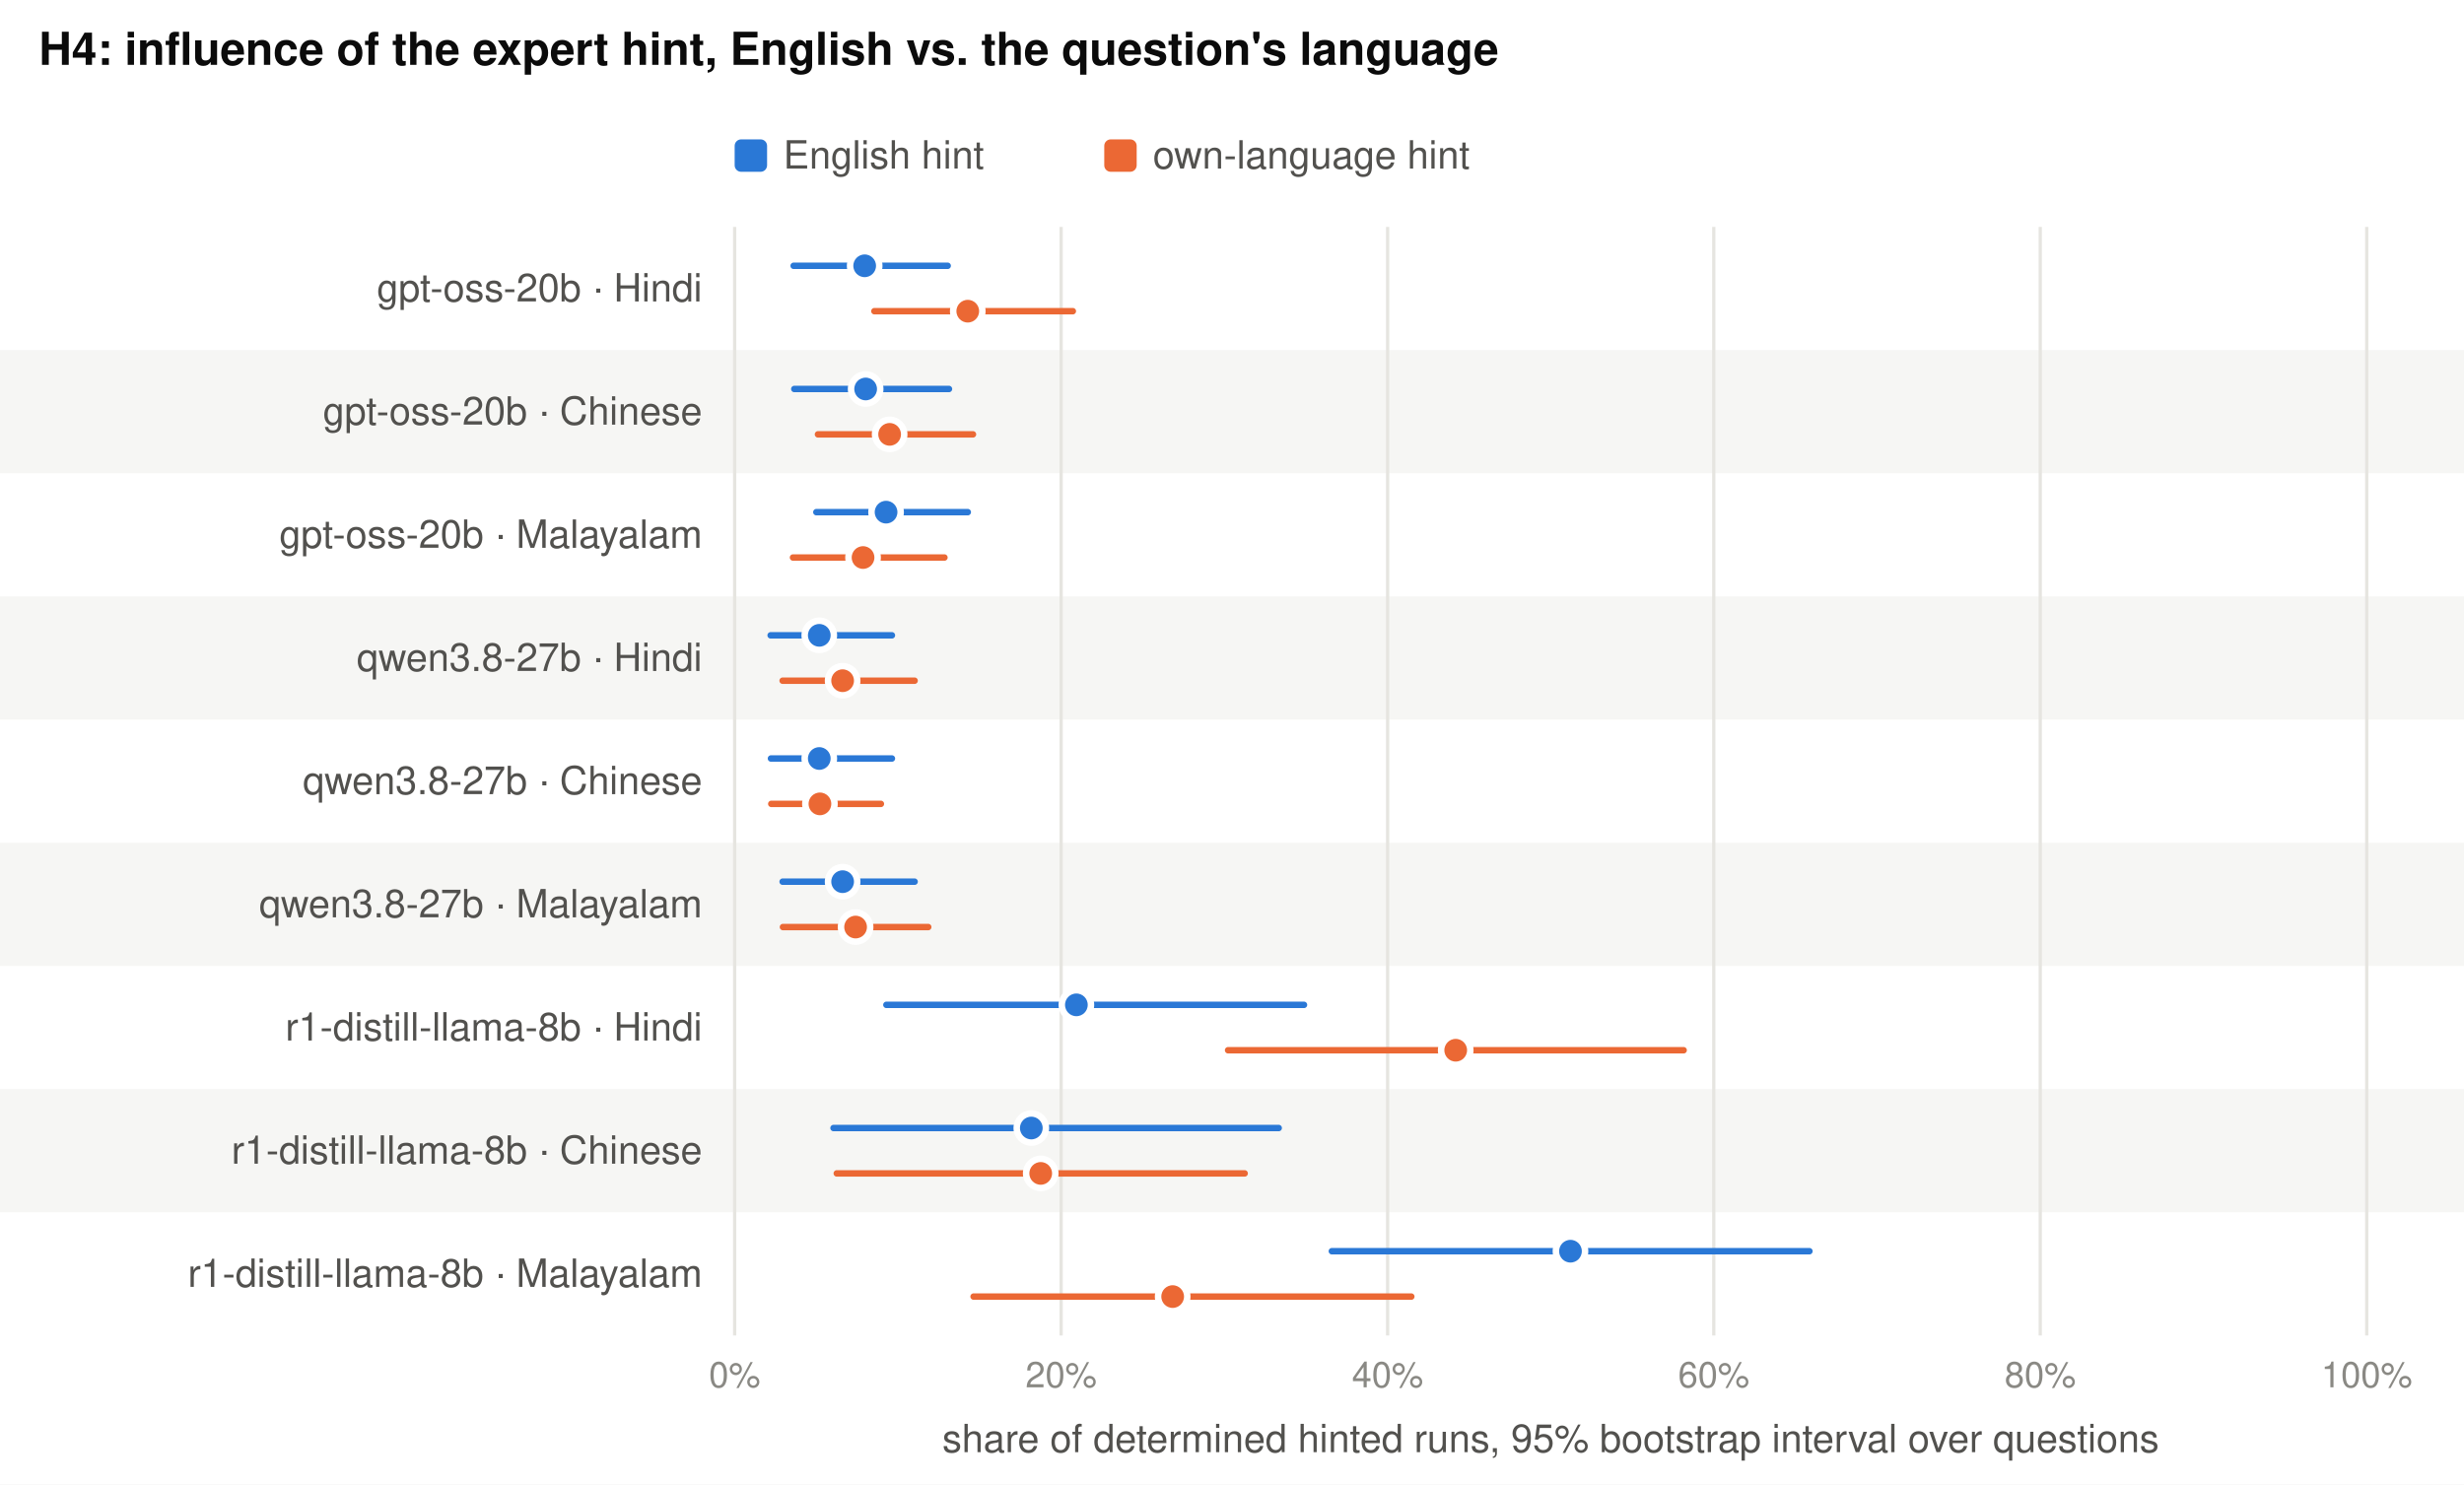
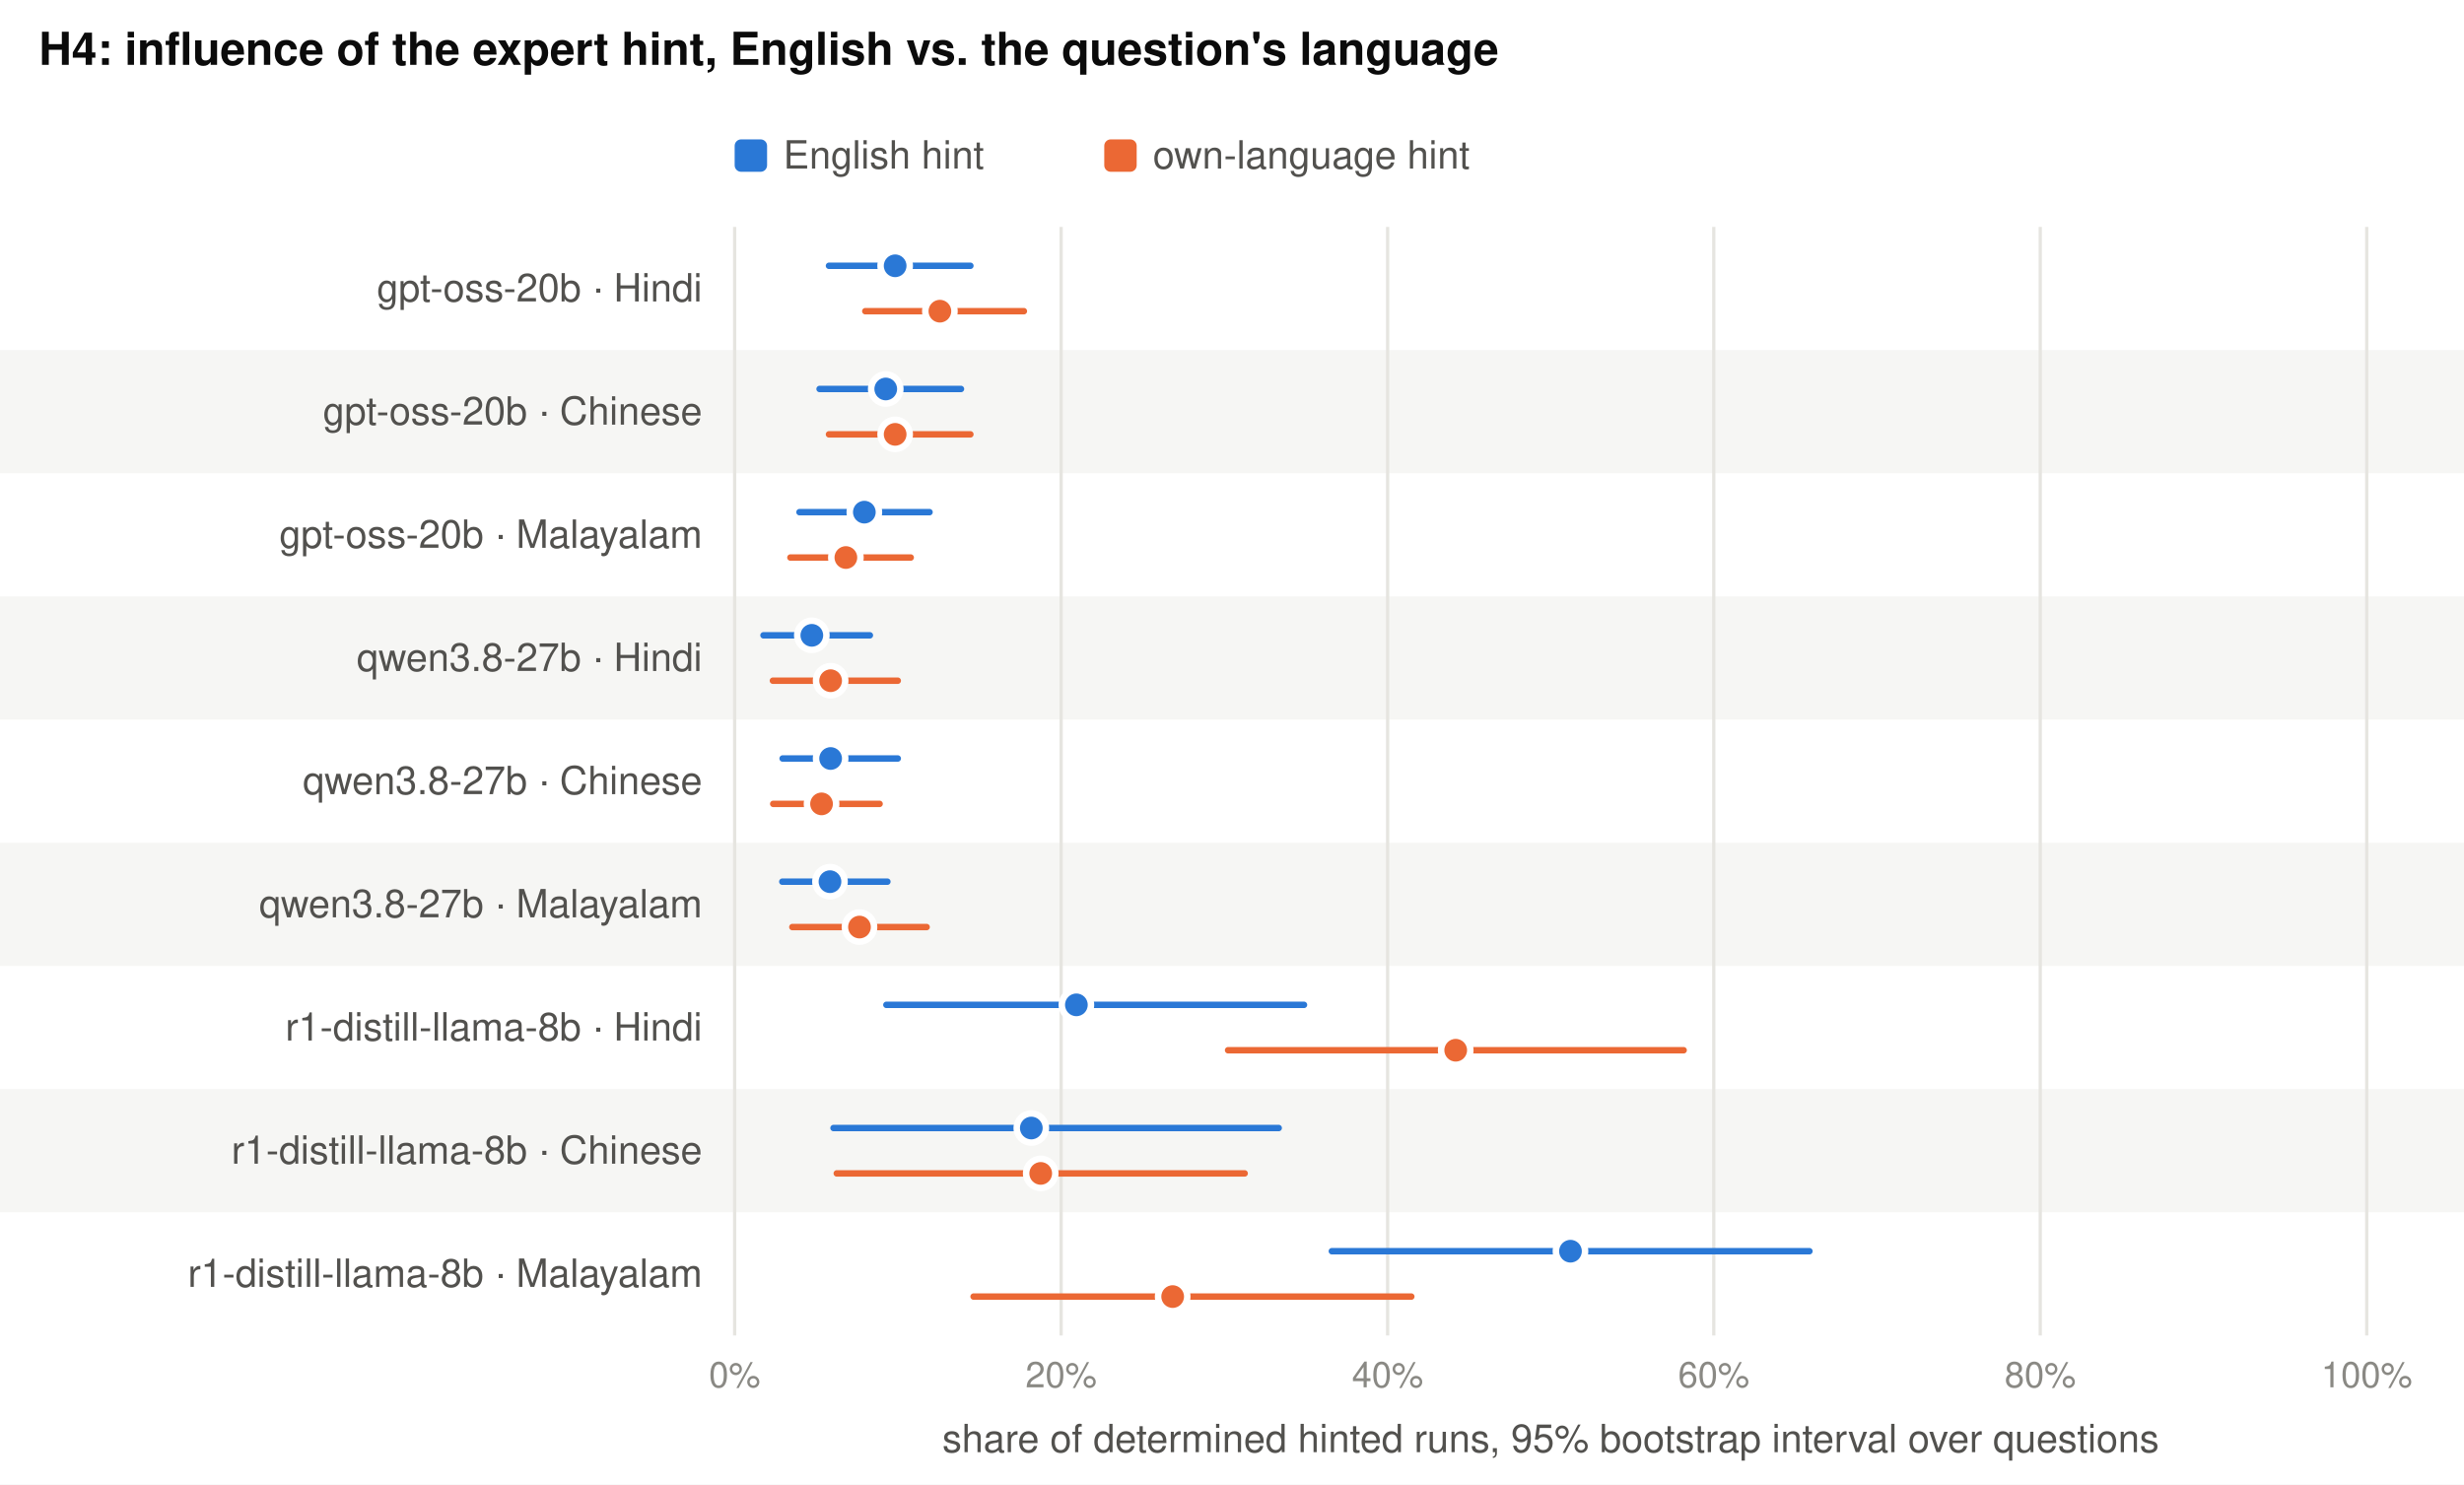
<svg xmlns="http://www.w3.org/2000/svg" width="760" height="458" viewBox="0 0 760 458" role="img">
  <rect width="100%" height="100%" fill="#ffffff" />
  <text x="12.0" y="20.0" font-size="14" fill="#0b0b0b" text-anchor="start" font-weight="bold" font-family="Helvetica, Arial, sans-serif">H4: influence of the expert hint, English vs. the question's language</text>
  <rect x="226.6" y="43" width="10" height="10" rx="2" fill="#2a78d6" />
  <text x="241.6" y="52.0" font-size="12" fill="#52514e" text-anchor="start" font-weight="normal" font-family="Helvetica, Arial, sans-serif">English hint</text>
  <rect x="340.6" y="43" width="10" height="10" rx="2" fill="#eb6834" />
  <text x="355.6" y="52.0" font-size="12" fill="#52514e" text-anchor="start" font-weight="normal" font-family="Helvetica, Arial, sans-serif">own-language hint</text>
  <rect x="0" y="108" width="760" height="38" fill="#f6f6f4" />
  <rect x="0" y="184" width="760" height="38" fill="#f6f6f4" />
  <rect x="0" y="260" width="760" height="38" fill="#f6f6f4" />
  <rect x="0" y="336" width="760" height="38" fill="#f6f6f4" />
  <line x1="226.6" y1="70" x2="226.6" y2="412" stroke="#e6e5e0" stroke-width="1" />
  <text x="226.6" y="428.0" font-size="11" fill="#8a8984" text-anchor="middle" font-weight="normal" font-family="Helvetica, Arial, sans-serif">0%</text>
  <line x1="327.3" y1="70" x2="327.3" y2="412" stroke="#e6e5e0" stroke-width="1" />
  <text x="327.3" y="428.0" font-size="11" fill="#8a8984" text-anchor="middle" font-weight="normal" font-family="Helvetica, Arial, sans-serif">20%</text>
  <line x1="428.0" y1="70" x2="428.0" y2="412" stroke="#e6e5e0" stroke-width="1" />
  <text x="428.0" y="428.0" font-size="11" fill="#8a8984" text-anchor="middle" font-weight="normal" font-family="Helvetica, Arial, sans-serif">40%</text>
  <line x1="528.6" y1="70" x2="528.6" y2="412" stroke="#e6e5e0" stroke-width="1" />
  <text x="528.6" y="428.0" font-size="11" fill="#8a8984" text-anchor="middle" font-weight="normal" font-family="Helvetica, Arial, sans-serif">60%</text>
  <line x1="629.3" y1="70" x2="629.3" y2="412" stroke="#e6e5e0" stroke-width="1" />
  <text x="629.3" y="428.0" font-size="11" fill="#8a8984" text-anchor="middle" font-weight="normal" font-family="Helvetica, Arial, sans-serif">80%</text>
  <line x1="730.0" y1="70" x2="730.0" y2="412" stroke="#e6e5e0" stroke-width="1" />
  <text x="730.0" y="428.0" font-size="11" fill="#8a8984" text-anchor="middle" font-weight="normal" font-family="Helvetica, Arial, sans-serif">100%</text>
  <text x="478.3" y="448.0" font-size="12" fill="#52514e" text-anchor="middle" font-weight="normal" font-family="Helvetica, Arial, sans-serif">share of determined hinted runs, 95% bootstrap interval over questions</text>
  <text x="216.6" y="93.0" font-size="12" fill="#52514e" text-anchor="end" font-weight="normal" font-family="Helvetica, Arial, sans-serif">gpt-oss-20b · Hindi</text>
-   <line x1="244.8" y1="82.0" x2="292.3" y2="82.0" stroke="#2a78d6" stroke-width="2" stroke-linecap="round" />
-   <circle cx="266.7" cy="82.0" r="4.5" fill="#2a78d6" stroke="#ffffff" stroke-width="2" />
-   <line x1="269.7" y1="96.0" x2="330.9" y2="96.0" stroke="#eb6834" stroke-width="2" stroke-linecap="round" />
-   <circle cx="298.5" cy="96.0" r="4.5" fill="#eb6834" stroke="#ffffff" stroke-width="2" />
+   <line x1="255.7" y1="82.0" x2="299.3" y2="82.0" stroke="#2a78d6" stroke-width="2" stroke-linecap="round" />
+   <circle cx="276.1" cy="82.0" r="4.5" fill="#2a78d6" stroke="#ffffff" stroke-width="2" />
+   <line x1="266.9" y1="96.0" x2="315.8" y2="96.0" stroke="#eb6834" stroke-width="2" stroke-linecap="round" />
+   <circle cx="289.9" cy="96.0" r="4.5" fill="#eb6834" stroke="#ffffff" stroke-width="2" />
  <text x="216.6" y="131.0" font-size="12" fill="#52514e" text-anchor="end" font-weight="normal" font-family="Helvetica, Arial, sans-serif">gpt-oss-20b · Chinese</text>
-   <line x1="245.0" y1="120.0" x2="292.7" y2="120.0" stroke="#2a78d6" stroke-width="2" stroke-linecap="round" />
-   <circle cx="267.0" cy="120.0" r="4.5" fill="#2a78d6" stroke="#ffffff" stroke-width="2" />
-   <line x1="252.3" y1="134.0" x2="300.1" y2="134.0" stroke="#eb6834" stroke-width="2" stroke-linecap="round" />
-   <circle cx="274.4" cy="134.0" r="4.5" fill="#eb6834" stroke="#ffffff" stroke-width="2" />
+   <line x1="252.8" y1="120.0" x2="296.4" y2="120.0" stroke="#2a78d6" stroke-width="2" stroke-linecap="round" />
+   <circle cx="273.2" cy="120.0" r="4.5" fill="#2a78d6" stroke="#ffffff" stroke-width="2" />
+   <line x1="255.7" y1="134.0" x2="299.3" y2="134.0" stroke="#eb6834" stroke-width="2" stroke-linecap="round" />
+   <circle cx="276.1" cy="134.0" r="4.5" fill="#eb6834" stroke="#ffffff" stroke-width="2" />
  <text x="216.6" y="169.0" font-size="12" fill="#52514e" text-anchor="end" font-weight="normal" font-family="Helvetica, Arial, sans-serif">gpt-oss-20b · Malayalam</text>
-   <line x1="251.8" y1="158.0" x2="298.5" y2="158.0" stroke="#2a78d6" stroke-width="2" stroke-linecap="round" />
-   <circle cx="273.3" cy="158.0" r="4.5" fill="#2a78d6" stroke="#ffffff" stroke-width="2" />
-   <line x1="244.6" y1="172.0" x2="291.3" y2="172.0" stroke="#eb6834" stroke-width="2" stroke-linecap="round" />
-   <circle cx="266.2" cy="172.0" r="4.5" fill="#eb6834" stroke="#ffffff" stroke-width="2" />
+   <line x1="246.6" y1="158.0" x2="286.7" y2="158.0" stroke="#2a78d6" stroke-width="2" stroke-linecap="round" />
+   <circle cx="266.6" cy="158.0" r="4.5" fill="#2a78d6" stroke="#ffffff" stroke-width="2" />
+   <line x1="243.8" y1="172.0" x2="280.9" y2="172.0" stroke="#eb6834" stroke-width="2" stroke-linecap="round" />
+   <circle cx="260.9" cy="172.0" r="4.5" fill="#eb6834" stroke="#ffffff" stroke-width="2" />
  <text x="216.6" y="207.0" font-size="12" fill="#52514e" text-anchor="end" font-weight="normal" font-family="Helvetica, Arial, sans-serif">qwen3.8-27b · Hindi</text>
-   <line x1="237.7" y1="196.0" x2="275.1" y2="196.0" stroke="#2a78d6" stroke-width="2" stroke-linecap="round" />
-   <circle cx="252.7" cy="196.0" r="4.5" fill="#2a78d6" stroke="#ffffff" stroke-width="2" />
-   <line x1="241.4" y1="210.0" x2="282.1" y2="210.0" stroke="#eb6834" stroke-width="2" stroke-linecap="round" />
-   <circle cx="259.9" cy="210.0" r="4.5" fill="#eb6834" stroke="#ffffff" stroke-width="2" />
+   <line x1="235.5" y1="196.0" x2="268.3" y2="196.0" stroke="#2a78d6" stroke-width="2" stroke-linecap="round" />
+   <circle cx="250.4" cy="196.0" r="4.5" fill="#2a78d6" stroke="#ffffff" stroke-width="2" />
+   <line x1="238.4" y1="210.0" x2="276.9" y2="210.0" stroke="#eb6834" stroke-width="2" stroke-linecap="round" />
+   <circle cx="256.2" cy="210.0" r="4.5" fill="#eb6834" stroke="#ffffff" stroke-width="2" />
  <text x="216.6" y="245.0" font-size="12" fill="#52514e" text-anchor="end" font-weight="normal" font-family="Helvetica, Arial, sans-serif">qwen3.8-27b · Chinese</text>
-   <line x1="237.8" y1="234.0" x2="275.1" y2="234.0" stroke="#2a78d6" stroke-width="2" stroke-linecap="round" />
-   <circle cx="252.7" cy="234.0" r="4.5" fill="#2a78d6" stroke="#ffffff" stroke-width="2" />
-   <line x1="237.9" y1="248.0" x2="271.7" y2="248.0" stroke="#eb6834" stroke-width="2" stroke-linecap="round" />
-   <circle cx="252.9" cy="248.0" r="4.5" fill="#eb6834" stroke="#ffffff" stroke-width="2" />
+   <line x1="241.4" y1="234.0" x2="276.9" y2="234.0" stroke="#2a78d6" stroke-width="2" stroke-linecap="round" />
+   <circle cx="256.2" cy="234.0" r="4.5" fill="#2a78d6" stroke="#ffffff" stroke-width="2" />
+   <line x1="238.5" y1="248.0" x2="271.3" y2="248.0" stroke="#eb6834" stroke-width="2" stroke-linecap="round" />
+   <circle cx="253.4" cy="248.0" r="4.5" fill="#eb6834" stroke="#ffffff" stroke-width="2" />
  <text x="216.6" y="283.0" font-size="12" fill="#52514e" text-anchor="end" font-weight="normal" font-family="Helvetica, Arial, sans-serif">qwen3.8-27b · Malayalam</text>
-   <line x1="241.4" y1="272.0" x2="282.1" y2="272.0" stroke="#2a78d6" stroke-width="2" stroke-linecap="round" />
-   <circle cx="259.9" cy="272.0" r="4.5" fill="#2a78d6" stroke="#ffffff" stroke-width="2" />
-   <line x1="241.5" y1="286.0" x2="286.3" y2="286.0" stroke="#eb6834" stroke-width="2" stroke-linecap="round" />
-   <circle cx="263.9" cy="286.0" r="4.5" fill="#eb6834" stroke="#ffffff" stroke-width="2" />
+   <line x1="241.3" y1="272.0" x2="273.7" y2="272.0" stroke="#2a78d6" stroke-width="2" stroke-linecap="round" />
+   <circle cx="256.0" cy="272.0" r="4.5" fill="#2a78d6" stroke="#ffffff" stroke-width="2" />
+   <line x1="244.4" y1="286.0" x2="285.8" y2="286.0" stroke="#eb6834" stroke-width="2" stroke-linecap="round" />
+   <circle cx="265.1" cy="286.0" r="4.5" fill="#eb6834" stroke="#ffffff" stroke-width="2" />
  <text x="216.6" y="321.0" font-size="12" fill="#52514e" text-anchor="end" font-weight="normal" font-family="Helvetica, Arial, sans-serif">r1-distill-llama-8b · Hindi</text>
  <line x1="273.4" y1="310.0" x2="402.2" y2="310.0" stroke="#2a78d6" stroke-width="2" stroke-linecap="round" />
  <circle cx="332.0" cy="310.0" r="4.5" fill="#2a78d6" stroke="#ffffff" stroke-width="2" />
  <line x1="378.8" y1="324.0" x2="519.3" y2="324.0" stroke="#eb6834" stroke-width="2" stroke-linecap="round" />
  <circle cx="449.0" cy="324.0" r="4.5" fill="#eb6834" stroke="#ffffff" stroke-width="2" />
  <text x="216.6" y="359.0" font-size="12" fill="#52514e" text-anchor="end" font-weight="normal" font-family="Helvetica, Arial, sans-serif">r1-distill-llama-8b · Chinese</text>
  <line x1="257.1" y1="348.0" x2="394.4" y2="348.0" stroke="#2a78d6" stroke-width="2" stroke-linecap="round" />
  <circle cx="318.1" cy="348.0" r="4.5" fill="#2a78d6" stroke="#ffffff" stroke-width="2" />
  <line x1="258.1" y1="362.0" x2="383.9" y2="362.0" stroke="#eb6834" stroke-width="2" stroke-linecap="round" />
  <circle cx="321.0" cy="362.0" r="4.5" fill="#eb6834" stroke="#ffffff" stroke-width="2" />
  <text x="216.6" y="397.0" font-size="12" fill="#52514e" text-anchor="end" font-weight="normal" font-family="Helvetica, Arial, sans-serif">r1-distill-llama-8b · Malayalam</text>
  <line x1="410.8" y1="386.0" x2="558.1" y2="386.0" stroke="#2a78d6" stroke-width="2" stroke-linecap="round" />
  <circle cx="484.4" cy="386.0" r="4.5" fill="#2a78d6" stroke="#ffffff" stroke-width="2" />
  <line x1="300.3" y1="400.0" x2="435.3" y2="400.0" stroke="#eb6834" stroke-width="2" stroke-linecap="round" />
  <circle cx="361.7" cy="400.0" r="4.5" fill="#eb6834" stroke="#ffffff" stroke-width="2" />
</svg>
